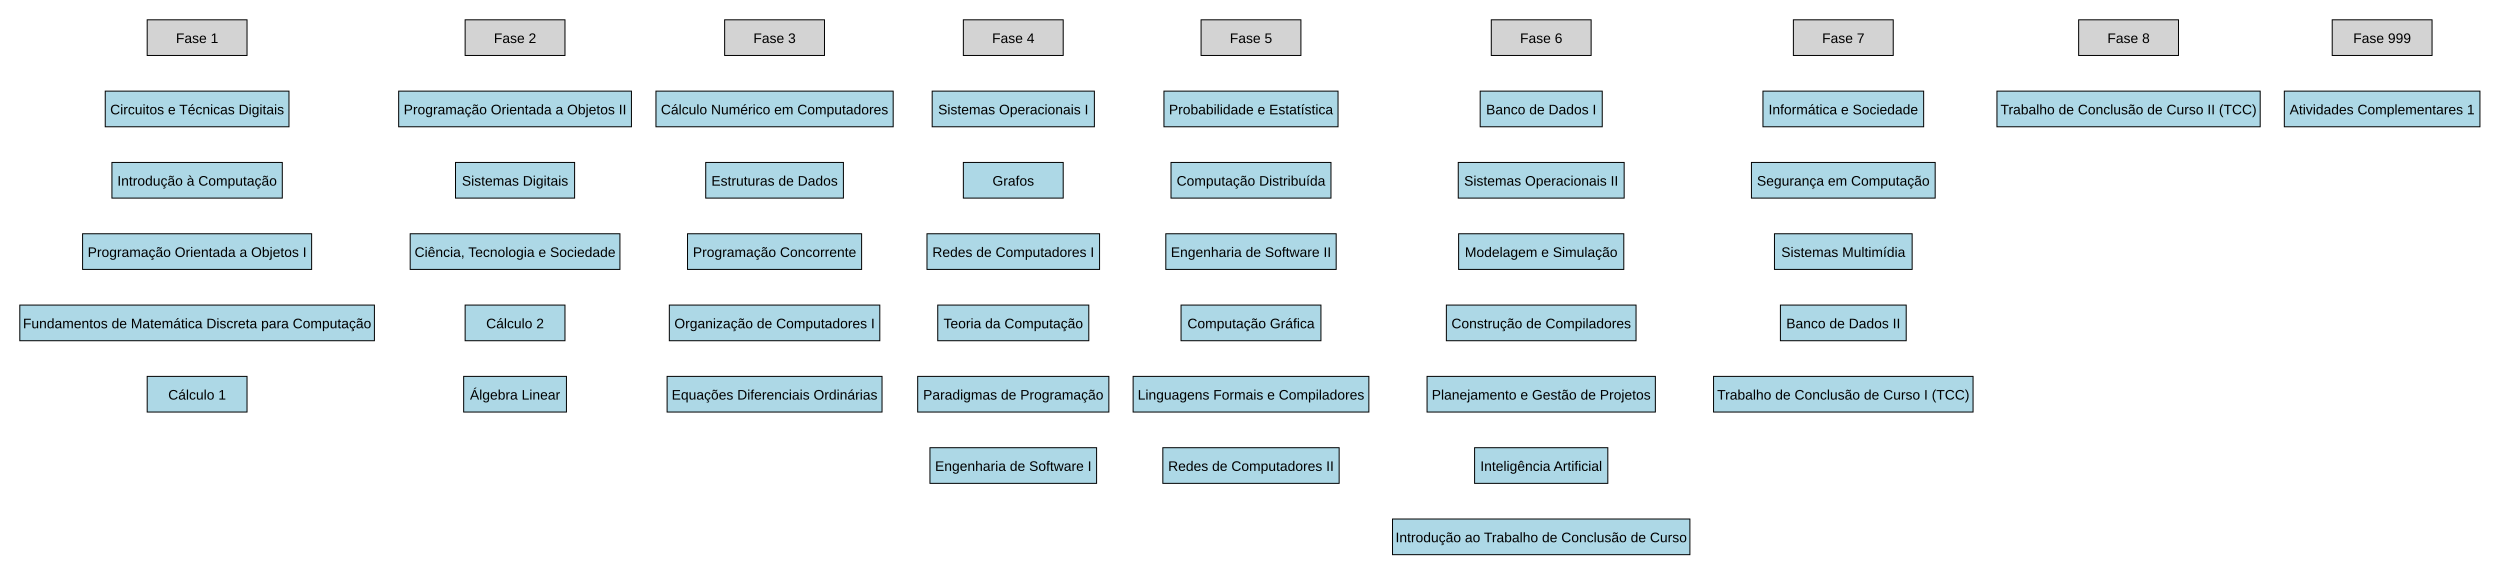
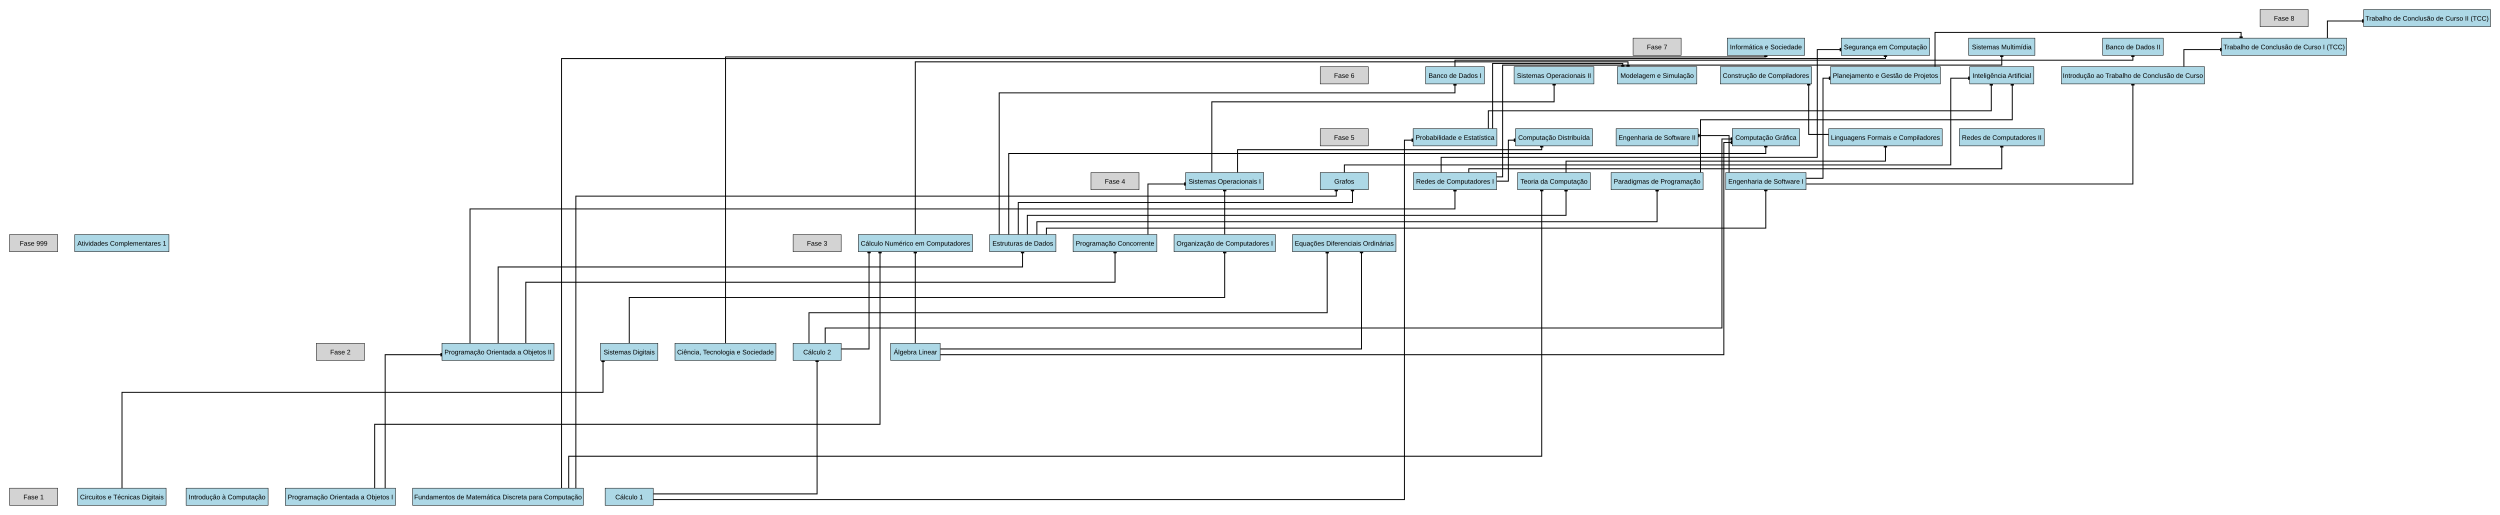
- <svg xmlns="http://www.w3.org/2000/svg" width="2524pt" height="580pt" viewBox="0.00 0.00 2524.00 580.00">
-   <g id="graph0" class="graph" transform="scale(1 1) rotate(0) translate(4 576)">
-     <polygon fill="none" stroke="none" points="-4,4 -4,-576 2520,-576 2520,4 -4,4" />
+ <svg xmlns="http://www.w3.org/2000/svg" width="5244pt" height="1080pt" viewBox="0.00 0.00 5243.85 1080.00">
+   <g id="graph0" class="graph" transform="scale(1 1) rotate(0) translate(4 1076)">
+     <polygon fill="none" stroke="none" points="-4,4 -4,-1076 5239.85,-1076 5239.85,4 -4,4" />
    <g id="clust1" class="cluster">
-       <polygon fill="none" stroke="none" points="8,-152 8,-564 382,-564 382,-152 8,-152" />
+       <polygon fill="none" stroke="none" points="8,-8 8,-60 1374.07,-60 1374.07,-8 8,-8" />
    </g>
    <g id="clust2" class="cluster">
-       <polygon fill="none" stroke="none" points="390,-152 390,-564 642,-564 642,-152 390,-152" />
+       <polygon fill="none" stroke="none" points="651.52,-312 651.52,-364 1975.97,-364 1975.97,-312 651.52,-312" />
    </g>
    <g id="clust3" class="cluster">
-       <polygon fill="none" stroke="none" points="650,-152 650,-564 906,-564 906,-152 650,-152" />
+       <polygon fill="none" stroke="none" points="1651.55,-540 1651.55,-592 2932.1,-592 2932.1,-540 1651.55,-540" />
    </g>
    <g id="clust4" class="cluster">
-       <polygon fill="none" stroke="none" points="914,-80 914,-564 1124,-564 1124,-80 914,-80" />
+       <polygon fill="none" stroke="none" points="2276.32,-670 2276.32,-722 3792.22,-722 3792.22,-670 2276.32,-670" />
    </g>
    <g id="clust5" class="cluster">
-       <polygon fill="none" stroke="none" points="1132,-80 1132,-564 1386,-564 1386,-80 1132,-80" />
+       <polygon fill="none" stroke="none" points="2757.2,-762 2757.2,-814 4291.85,-814 4291.85,-762 2757.2,-762" />
    </g>
    <g id="clust6" class="cluster">
-       <polygon fill="none" stroke="none" points="1394,-8 1394,-564 1710,-564 1710,-8 1394,-8" />
+       <polygon fill="none" stroke="none" points="2757.2,-892 2757.2,-944 4628.1,-944 4628.1,-892 2757.2,-892" />
    </g>
    <g id="clust7" class="cluster">
-       <polygon fill="none" stroke="none" points="1718,-152 1718,-564 1996,-564 1996,-152 1718,-152" />
+       <polygon fill="none" stroke="none" points="3413.45,-952 3413.45,-1004 4926.1,-1004 4926.1,-952 3413.45,-952" />
    </g>
    <g id="clust8" class="cluster">
-       <polygon fill="none" stroke="none" points="2004,-440 2004,-564 2286,-564 2286,-440 2004,-440" />
+       <polygon fill="none" stroke="none" points="4728.7,-1012 4728.7,-1064 5227.85,-1064 5227.85,-1012 4728.7,-1012" />
    </g>
    <g id="clust9" class="cluster">
-       <polygon fill="none" stroke="none" points="2294,-440 2294,-564 2508,-564 2508,-440 2294,-440" />
+       <polygon fill="none" stroke="none" points="8,-540 8,-592 358.3,-592 358.3,-540 8,-540" />
    </g>
    <g id="node1" class="node">
-       <polygon fill="lightblue" stroke="black" points="287.75,-484 102.25,-484 102.25,-448 287.75,-448 287.75,-484" />
-       <text text-anchor="middle" x="195" y="-460.57" font-family="Arial" font-size="14.00">Circuitos e Técnicas Digitais</text>
+       <polygon fill="lightblue" stroke="black" points="344.3,-52 158.8,-52 158.8,-16 344.3,-16 344.3,-52" />
+       <text text-anchor="middle" x="251.55" y="-28.57" font-family="Arial" font-size="14.00">Circuitos e Técnicas Digitais</text>
    </g>
    <g id="node3" class="node">
-       <polygon fill="lightblue" stroke="black" points="281,-412 109,-412 109,-376 281,-376 281,-412" />
-       <text text-anchor="middle" x="195" y="-388.57" font-family="Arial" font-size="14.00">Introdução à Computação</text>
+       <polygon fill="lightblue" stroke="black" points="558.3,-52 386.3,-52 386.3,-16 558.3,-16 558.3,-52" />
+       <text text-anchor="middle" x="472.3" y="-28.57" font-family="Arial" font-size="14.00">Introdução à Computação</text>
+     </g>
+     <g id="node9" class="node">
+       <polygon fill="lightblue" stroke="black" points="1375.8,-356 1255.55,-356 1255.55,-320 1375.8,-320 1375.8,-356" />
+       <text text-anchor="middle" x="1315.67" y="-332.57" font-family="Arial" font-size="14.00">Sistemas Digitais</text>
+     </g>
+     <g id="edge43" class="edge">
+       <path fill="none" stroke="black" stroke-width="2" d="M251.85,-52.3C251.85,-104.93 251.85,-253 251.85,-253 251.85,-253 1260.85,-253 1260.85,-253 1260.85,-253 1260.85,-317.06 1260.85,-317.06" />
+       <polygon fill="black" stroke="black" stroke-width="2" points="1263.35,-318.56 1258.35,-318.56 1258.35,-317.56 1263.35,-317.56 1263.35,-318.56" />
+       <polyline fill="none" stroke="black" stroke-width="2" points="1260.85,-319.06 1260.85,-316.56" />
    </g>
    <g id="node2" class="node">
-       <polygon fill="lightgrey" stroke="black" points="245.4,-556 144.6,-556 144.6,-520 245.4,-520 245.4,-556" />
-       <text text-anchor="middle" x="195" y="-532.58" font-family="Arial" font-size="14.00">Fase 1</text>
+       <polygon fill="lightgrey" stroke="black" points="116.8,-52 16,-52 16,-16 116.8,-16 116.8,-52" />
+       <text text-anchor="middle" x="66.4" y="-28.57" font-family="Arial" font-size="14.00">Fase 1</text>
    </g>
    <g id="node4" class="node">
-       <polygon fill="lightblue" stroke="black" points="310.62,-340 79.38,-340 79.38,-304 310.62,-304 310.62,-340" />
-       <text text-anchor="middle" x="195" y="-316.57" font-family="Arial" font-size="14.00">Programação Orientada a Objetos I</text>
+       <polygon fill="lightblue" stroke="black" points="825.55,-52 594.3,-52 594.3,-16 825.55,-16 825.55,-52" />
+       <text text-anchor="middle" x="709.92" y="-28.57" font-family="Arial" font-size="14.00">Programação Orientada a Objetos I</text>
    </g>
    <g id="node5" class="node">
-       <polygon fill="lightblue" stroke="black" points="374,-268 16,-268 16,-232 374,-232 374,-268" />
-       <text text-anchor="middle" x="195" y="-244.57" font-family="Arial" font-size="14.00">Fundamentos de Matemática Discreta para Computação</text>
+       <polygon fill="lightblue" stroke="black" points="1219.55,-52 861.55,-52 861.55,-16 1219.55,-16 1219.55,-52" />
+       <text text-anchor="middle" x="1040.55" y="-28.57" font-family="Arial" font-size="14.00">Fundamentos de Matemática Discreta para Computação</text>
+     </g>
+     <g id="node7" class="node">
+       <polygon fill="lightblue" stroke="black" points="1158.05,-356 923.05,-356 923.05,-320 1158.05,-320 1158.05,-356" />
+       <text text-anchor="middle" x="1040.55" y="-332.57" font-family="Arial" font-size="14.00">Programação Orientada a Objetos II</text>
+     </g>
+     <g id="edge42" class="edge">
+       <path fill="none" stroke="black" stroke-width="2" d="M803.85,-52.19C803.85,-116.89 803.85,-332 803.85,-332 803.85,-332 920.39,-332 920.39,-332" />
+       <polygon fill="black" stroke="black" stroke-width="2" points="921.89,-329.5 921.89,-334.5 920.89,-334.5 920.89,-329.5 921.89,-329.5" />
+       <polyline fill="none" stroke="black" stroke-width="2" points="922.39,-332 919.89,-332" />
+     </g>
+     <g id="node13" class="node">
+       <polygon fill="lightblue" stroke="black" points="2035.85,-584 1796.35,-584 1796.35,-548 2035.85,-548 2035.85,-584" />
+       <text text-anchor="middle" x="1916.1" y="-560.58" font-family="Arial" font-size="14.00">Cálculo Numérico em Computadores</text>
+     </g>
+     <g id="edge45" class="edge">
+       <path fill="none" stroke="black" stroke-width="2" d="M781.85,-52.33C781.85,-92.76 781.85,-186 781.85,-186 781.85,-186 1841.85,-186 1841.85,-186 1841.85,-186 1841.85,-545.17 1841.85,-545.17" />
+       <polygon fill="black" stroke="black" stroke-width="2" points="1844.35,-546.67 1839.35,-546.67 1839.35,-545.67 1844.35,-545.67 1844.35,-546.67" />
+       <polyline fill="none" stroke="black" stroke-width="2" points="1841.85,-547.17 1841.85,-544.67" />
    </g>
    <g id="node6" class="node">
-       <polygon fill="lightblue" stroke="black" points="245.4,-196 144.6,-196 144.6,-160 245.4,-160 245.4,-196" />
-       <text text-anchor="middle" x="195" y="-172.57" font-family="Arial" font-size="14.00">Cálculo 1</text>
-     </g>
-     <g id="node7" class="node">
-       <polygon fill="lightblue" stroke="black" points="633.5,-484 398.5,-484 398.5,-448 633.5,-448 633.5,-484" />
-       <text text-anchor="middle" x="516" y="-460.57" font-family="Arial" font-size="14.00">Programação Orientada a Objetos II</text>
-     </g>
-     <g id="node9" class="node">
-       <polygon fill="lightblue" stroke="black" points="576.12,-412 455.88,-412 455.88,-376 576.12,-376 576.12,-412" />
-       <text text-anchor="middle" x="516" y="-388.57" font-family="Arial" font-size="14.00">Sistemas Digitais</text>
+       <polygon fill="lightblue" stroke="black" points="1366.07,-52 1265.27,-52 1265.27,-16 1366.07,-16 1366.07,-52" />
+       <text text-anchor="middle" x="1315.67" y="-28.57" font-family="Arial" font-size="14.00">Cálculo 1</text>
+     </g>
+     <g id="node21" class="node">
+       <polygon fill="lightblue" stroke="black" points="2866,-714 2765.2,-714 2765.2,-678 2866,-678 2866,-714" />
+       <text text-anchor="middle" x="2815.6" y="-690.58" font-family="Arial" font-size="14.00">Grafos</text>
+     </g>
+     <g id="edge55" class="edge">
+       <path fill="none" stroke="black" stroke-width="2" d="M1203.85,-52.19C1203.85,-155.58 1203.85,-664.57 1203.85,-664.57 1203.85,-664.57 2798.85,-664.57 2798.85,-664.57 2798.85,-664.57 2798.85,-675.22 2798.85,-675.22" />
+       <polygon fill="black" stroke="black" stroke-width="2" points="2801.35,-676.72 2796.35,-676.72 2796.35,-675.72 2801.35,-675.72 2801.35,-676.72" />
+       <polyline fill="none" stroke="black" stroke-width="2" points="2798.85,-677.22 2798.85,-674.72" />
+     </g>
+     <g id="node23" class="node">
+       <polygon fill="lightblue" stroke="black" points="3331.85,-714 3179.35,-714 3179.35,-678 3331.85,-678 3331.85,-714" />
+       <text text-anchor="middle" x="3255.6" y="-690.58" font-family="Arial" font-size="14.00">Teoria da Computação</text>
+     </g>
+     <g id="edge58" class="edge">
+       <path fill="none" stroke="black" stroke-width="2" d="M1188.85,-52.44C1188.85,-77.44 1188.85,-119 1188.85,-119 1188.85,-119 3229.85,-119 3229.85,-119 3229.85,-119 3229.85,-675.28 3229.85,-675.28" />
+       <polygon fill="black" stroke="black" stroke-width="2" points="3232.35,-676.78 3227.35,-676.78 3227.35,-675.78 3232.35,-675.78 3232.35,-676.78" />
+       <polyline fill="none" stroke="black" stroke-width="2" points="3229.85,-677.28 3229.85,-674.78" />
+     </g>
+     <g id="node43" class="node">
+       <polygon fill="lightblue" stroke="black" points="4043.6,-996 3858.1,-996 3858.1,-960 4043.6,-960 4043.6,-996" />
+       <text text-anchor="middle" x="3950.85" y="-972.58" font-family="Arial" font-size="14.00">Segurança em Computação</text>
+     </g>
+     <g id="edge82" class="edge">
+       <path fill="none" stroke="black" stroke-width="2" d="M1173.85,-52.36C1173.85,-181.9 1173.85,-953.14 1173.85,-953.14 1173.85,-953.14 3950.85,-953.14 3950.85,-953.14 3950.85,-953.14 3950.85,-957.17 3950.85,-957.17" />
+       <polygon fill="black" stroke="black" stroke-width="2" points="3953.35,-958.67 3948.35,-958.67 3948.35,-957.67 3953.35,-957.67 3953.35,-958.67" />
+       <polyline fill="none" stroke="black" stroke-width="2" points="3950.85,-959.17 3950.85,-956.67" />
+     </g>
+     <g id="node11" class="node">
+       <polygon fill="lightblue" stroke="black" points="1760.35,-356 1659.55,-356 1659.55,-320 1760.35,-320 1760.35,-356" />
+       <text text-anchor="middle" x="1709.95" y="-332.57" font-family="Arial" font-size="14.00">Cálculo 2</text>
+     </g>
+     <g id="edge44" class="edge">
+       <path fill="none" stroke="black" stroke-width="2" d="M1366.4,-40C1472.86,-40 1709.85,-40 1709.85,-40 1709.85,-40 1709.85,-317.31 1709.85,-317.31" />
+       <polygon fill="black" stroke="black" stroke-width="2" points="1712.35,-318.81 1707.35,-318.81 1707.35,-317.81 1712.35,-317.81 1712.35,-318.81" />
+       <polyline fill="none" stroke="black" stroke-width="2" points="1709.85,-319.31 1709.85,-316.81" />
+     </g>
+     <g id="node26" class="node">
+       <polygon fill="lightblue" stroke="black" points="3135.85,-806 2960.1,-806 2960.1,-770 3135.85,-770 3135.85,-806" />
+       <text text-anchor="middle" x="3047.97" y="-782.58" font-family="Arial" font-size="14.00">Probabilidade e Estatística</text>
+     </g>
+     <g id="edge62" class="edge">
+       <path fill="none" stroke="black" stroke-width="2" d="M1366.13,-28C1640.61,-28 2941.85,-28 2941.85,-28 2941.85,-28 2941.85,-782 2941.85,-782 2941.85,-782 2957.35,-782 2957.35,-782" />
+       <polygon fill="black" stroke="black" stroke-width="2" points="2958.85,-779.5 2958.85,-784.5 2957.85,-784.5 2957.85,-779.5 2958.85,-779.5" />
+       <polyline fill="none" stroke="black" stroke-width="2" points="2959.35,-782 2956.85,-782" />
+     </g>
+     <g id="node15" class="node">
+       <polygon fill="lightblue" stroke="black" points="2210.85,-584 2071.85,-584 2071.85,-548 2210.85,-548 2210.85,-584" />
+       <text text-anchor="middle" x="2141.35" y="-560.58" font-family="Arial" font-size="14.00">Estruturas de Dados</text>
+     </g>
+     <g id="edge48" class="edge">
+       <path fill="none" stroke="black" stroke-width="2" d="M1040.85,-356.38C1040.85,-401.86 1040.85,-516 1040.85,-516 1040.85,-516 2140.85,-516 2140.85,-516 2140.85,-516 2140.85,-545.17 2140.85,-545.17" />
+       <polygon fill="black" stroke="black" stroke-width="2" points="2143.35,-546.67 2138.35,-546.67 2138.35,-545.67 2143.35,-545.67 2143.35,-546.67" />
+       <polyline fill="none" stroke="black" stroke-width="2" points="2140.85,-547.17 2140.85,-544.67" />
+     </g>
+     <g id="node16" class="node">
+       <polygon fill="lightblue" stroke="black" points="2422.6,-584 2246.85,-584 2246.85,-548 2422.6,-548 2422.6,-584" />
+       <text text-anchor="middle" x="2334.72" y="-560.58" font-family="Arial" font-size="14.00">Programação Concorrente</text>
+     </g>
+     <g id="edge49" class="edge">
+       <path fill="none" stroke="black" stroke-width="2" d="M1098.85,-356.49C1098.85,-395.78 1098.85,-484 1098.85,-484 1098.85,-484 2334.85,-484 2334.85,-484 2334.85,-484 2334.85,-545.3 2334.85,-545.3" />
+       <polygon fill="black" stroke="black" stroke-width="2" points="2337.35,-546.8 2332.35,-546.8 2332.35,-545.8 2337.35,-545.8 2337.35,-546.8" />
+       <polyline fill="none" stroke="black" stroke-width="2" points="2334.85,-547.3 2334.85,-544.8" />
+     </g>
+     <g id="node22" class="node">
+       <polygon fill="lightblue" stroke="black" points="3135.1,-714 2960.85,-714 2960.85,-678 3135.1,-678 3135.1,-714" />
+       <text text-anchor="middle" x="3047.97" y="-690.58" font-family="Arial" font-size="14.00">Redes de Computadores I</text>
+     </g>
+     <g id="edge57" class="edge">
+       <path fill="none" stroke="black" stroke-width="2" d="M981.85,-356.3C981.85,-421.37 981.85,-637.71 981.85,-637.71 981.85,-637.71 3047.85,-637.71 3047.85,-637.71 3047.85,-637.71 3047.85,-675.06 3047.85,-675.06" />
+       <polygon fill="black" stroke="black" stroke-width="2" points="3050.35,-676.56 3045.35,-676.56 3045.35,-675.56 3050.35,-675.56 3050.35,-676.56" />
+       <polyline fill="none" stroke="black" stroke-width="2" points="3047.85,-677.06 3047.85,-674.56" />
    </g>
    <g id="node8" class="node">
-       <polygon fill="lightgrey" stroke="black" points="566.4,-556 465.6,-556 465.6,-520 566.4,-520 566.4,-556" />
-       <text text-anchor="middle" x="516" y="-532.58" font-family="Arial" font-size="14.00">Fase 2</text>
+       <polygon fill="lightgrey" stroke="black" points="760.32,-356 659.52,-356 659.52,-320 760.32,-320 760.32,-356" />
+       <text text-anchor="middle" x="709.92" y="-332.57" font-family="Arial" font-size="14.00">Fase 2</text>
    </g>
    <g id="node10" class="node">
-       <polygon fill="lightblue" stroke="black" points="621.88,-340 410.12,-340 410.12,-304 621.88,-304 621.88,-340" />
-       <text text-anchor="middle" x="516" y="-316.57" font-family="Arial" font-size="14.00">Ciência, Tecnologia e Sociedade</text>
-     </g>
-     <g id="node11" class="node">
-       <polygon fill="lightblue" stroke="black" points="566.4,-268 465.6,-268 465.6,-232 566.4,-232 566.4,-268" />
-       <text text-anchor="middle" x="516" y="-244.57" font-family="Arial" font-size="14.00">Cálculo 2</text>
+       <polygon fill="lightblue" stroke="black" points="1623.55,-356 1411.8,-356 1411.8,-320 1623.55,-320 1623.55,-356" />
+       <text text-anchor="middle" x="1517.67" y="-332.57" font-family="Arial" font-size="14.00">Ciência, Tecnologia e Sociedade</text>
+     </g>
+     <g id="node17" class="node">
+       <polygon fill="lightblue" stroke="black" points="2671.1,-584 2458.6,-584 2458.6,-548 2671.1,-548 2671.1,-584" />
+       <text text-anchor="middle" x="2564.85" y="-560.58" font-family="Arial" font-size="14.00">Organização de Computadores I</text>
+     </g>
+     <g id="edge50" class="edge">
+       <path fill="none" stroke="black" stroke-width="2" d="M1315.85,-356.32C1315.85,-388.54 1315.85,-452 1315.85,-452 1315.85,-452 2564.85,-452 2564.85,-452 2564.85,-452 2564.85,-545.18 2564.85,-545.18" />
+       <polygon fill="black" stroke="black" stroke-width="2" points="2567.35,-546.68 2562.35,-546.68 2562.35,-545.68 2567.35,-545.68 2567.35,-546.68" />
+       <polyline fill="none" stroke="black" stroke-width="2" points="2564.85,-547.18 2564.85,-544.68" />
+     </g>
+     <g id="node41" class="node">
+       <polygon fill="lightblue" stroke="black" points="3781.22,-996 3618.97,-996 3618.97,-960 3781.22,-960 3781.22,-996" />
+       <text text-anchor="middle" x="3700.1" y="-972.58" font-family="Arial" font-size="14.00">Informática e Sociedade</text>
+     </g>
+     <g id="edge81" class="edge">
+       <path fill="none" stroke="black" stroke-width="2" d="M1517.85,-356.18C1517.85,-458.35 1517.85,-956.57 1517.85,-956.57 1517.85,-956.57 3699.85,-956.57 3699.85,-956.57 3699.85,-956.57 3699.85,-957.05 3699.85,-957.05" />
+       <polygon fill="black" stroke="black" stroke-width="2" points="3702.35,-958.55 3697.35,-958.55 3697.35,-957.55 3702.35,-957.55 3702.35,-958.55" />
+       <polyline fill="none" stroke="black" stroke-width="2" points="3699.85,-959.05 3699.85,-956.55" />
    </g>
    <g id="node12" class="node">
-       <polygon fill="lightblue" stroke="black" points="567.88,-196 464.12,-196 464.12,-160 567.88,-160 567.88,-196" />
-       <text text-anchor="middle" x="516" y="-172.57" font-family="Arial" font-size="14.00">Álgebra Linear</text>
-     </g>
-     <g id="node13" class="node">
-       <polygon fill="lightblue" stroke="black" points="897.75,-484 658.25,-484 658.25,-448 897.75,-448 897.75,-484" />
-       <text text-anchor="middle" x="778" y="-460.57" font-family="Arial" font-size="14.00">Cálculo Numérico em Computadores</text>
-     </g>
-     <g id="node15" class="node">
-       <polygon fill="lightblue" stroke="black" points="847.5,-412 708.5,-412 708.5,-376 847.5,-376 847.5,-412" />
-       <text text-anchor="middle" x="778" y="-388.57" font-family="Arial" font-size="14.00">Estruturas de Dados</text>
+       <polygon fill="lightblue" stroke="black" points="1967.97,-356 1864.22,-356 1864.22,-320 1967.97,-320 1967.97,-356" />
+       <text text-anchor="middle" x="1916.1" y="-332.57" font-family="Arial" font-size="14.00">Álgebra Linear</text>
+     </g>
+     <g id="edge46" class="edge">
+       <path fill="none" stroke="black" stroke-width="2" d="M1760.57,-344C1789.01,-344 1818.85,-344 1818.85,-344 1818.85,-344 1818.85,-545.33 1818.85,-545.33" />
+       <polygon fill="black" stroke="black" stroke-width="2" points="1821.35,-546.83 1816.35,-546.83 1816.35,-545.83 1821.35,-545.83 1821.35,-546.83" />
+       <polyline fill="none" stroke="black" stroke-width="2" points="1818.85,-547.33 1818.85,-544.83" />
+     </g>
+     <g id="node18" class="node">
+       <polygon fill="lightblue" stroke="black" points="2924.1,-584 2707.1,-584 2707.1,-548 2924.1,-548 2924.1,-584" />
+       <text text-anchor="middle" x="2815.6" y="-560.58" font-family="Arial" font-size="14.00">Equações Diferenciais Ordinárias</text>
+     </g>
+     <g id="edge51" class="edge">
+       <path fill="none" stroke="black" stroke-width="2" d="M1692.85,-356.2C1692.85,-380.36 1692.85,-420 1692.85,-420 1692.85,-420 2779.85,-420 2779.85,-420 2779.85,-420 2779.85,-545.01 2779.85,-545.01" />
+       <polygon fill="black" stroke="black" stroke-width="2" points="2782.35,-546.51 2777.35,-546.51 2777.35,-545.51 2782.35,-545.51 2782.35,-546.51" />
+       <polyline fill="none" stroke="black" stroke-width="2" points="2779.85,-547.01 2779.85,-544.51" />
+     </g>
+     <g id="node30" class="node">
+       <polygon fill="lightblue" stroke="black" points="3770.72,-806 3629.47,-806 3629.47,-770 3770.72,-770 3770.72,-806" />
+       <text text-anchor="middle" x="3700.1" y="-782.58" font-family="Arial" font-size="14.00">Computação Gráfica</text>
+     </g>
+     <g id="edge67" class="edge">
+       <path fill="none" stroke="black" stroke-width="2" d="M1726.85,-356.33C1726.85,-370.6 1726.85,-388 1726.85,-388 1726.85,-388 3607.85,-388 3607.85,-388 3607.85,-388 3607.85,-784.4 3607.85,-784.4 3607.85,-784.4 3626.75,-784.4 3626.75,-784.4" />
+       <polygon fill="black" stroke="black" stroke-width="2" points="3628.25,-781.9 3628.25,-786.9 3627.25,-786.9 3627.25,-781.9 3628.25,-781.9" />
+       <polyline fill="none" stroke="black" stroke-width="2" points="3628.75,-784.4 3626.25,-784.4" />
+     </g>
+     <g id="edge47" class="edge">
+       <path fill="none" stroke="black" stroke-width="2" d="M1915.85,-356.27C1915.85,-356.27 1915.85,-545.14 1915.85,-545.14" />
+       <polygon fill="black" stroke="black" stroke-width="2" points="1918.35,-546.64 1913.35,-546.64 1913.35,-545.64 1918.35,-545.64 1918.35,-546.64" />
+       <polyline fill="none" stroke="black" stroke-width="2" points="1915.85,-547.14 1915.85,-544.64" />
+     </g>
+     <g id="edge52" class="edge">
+       <path fill="none" stroke="black" stroke-width="2" d="M1968.42,-344C2165.48,-344 2851.85,-344 2851.85,-344 2851.85,-344 2851.85,-545.33 2851.85,-545.33" />
+       <polygon fill="black" stroke="black" stroke-width="2" points="2854.35,-546.83 2849.35,-546.83 2849.35,-545.83 2854.35,-545.83 2854.35,-546.83" />
+       <polyline fill="none" stroke="black" stroke-width="2" points="2851.85,-547.33 2851.85,-544.83" />
+     </g>
+     <g id="edge68" class="edge">
+       <path fill="none" stroke="black" stroke-width="2" d="M1968.24,-332C2253.45,-332 3611.85,-332 3611.85,-332 3611.85,-332 3611.85,-777.2 3611.85,-777.2 3611.85,-777.2 3626.79,-777.2 3626.79,-777.2" />
+       <polygon fill="black" stroke="black" stroke-width="2" points="3628.29,-774.7 3628.29,-779.7 3627.29,-779.7 3627.29,-774.7 3628.29,-774.7" />
+       <polyline fill="none" stroke="black" stroke-width="2" points="3628.79,-777.2 3626.29,-777.2" />
+     </g>
+     <g id="node36" class="node">
+       <polygon fill="lightblue" stroke="black" points="3555.22,-936 3388.47,-936 3388.47,-900 3555.22,-900 3555.22,-936" />
+       <text text-anchor="middle" x="3471.85" y="-912.58" font-family="Arial" font-size="14.00">Modelagem e Simulação</text>
+     </g>
+     <g id="edge73" class="edge">
+       <path fill="none" stroke="black" stroke-width="2" d="M1915.85,-584.34C1915.85,-660.31 1915.85,-946.29 1915.85,-946.29 1915.85,-946.29 3410.85,-946.29 3410.85,-946.29 3410.85,-946.29 3410.85,-938.89 3410.85,-938.89" />
+       <polygon fill="black" stroke="black" stroke-width="2" points="3408.35,-937.39 3413.35,-937.39 3413.35,-938.39 3408.35,-938.39 3408.35,-937.39" />
+       <polyline fill="none" stroke="black" stroke-width="2" points="3410.85,-936.89 3410.85,-939.39" />
    </g>
    <g id="node14" class="node">
-       <polygon fill="lightgrey" stroke="black" points="828.4,-556 727.6,-556 727.6,-520 828.4,-520 828.4,-556" />
-       <text text-anchor="middle" x="778" y="-532.58" font-family="Arial" font-size="14.00">Fase 3</text>
-     </g>
-     <g id="node16" class="node">
-       <polygon fill="lightblue" stroke="black" points="865.88,-340 690.12,-340 690.12,-304 865.88,-304 865.88,-340" />
-       <text text-anchor="middle" x="778" y="-316.57" font-family="Arial" font-size="14.00">Programação Concorrente</text>
-     </g>
-     <g id="node17" class="node">
-       <polygon fill="lightblue" stroke="black" points="884.25,-268 671.75,-268 671.75,-232 884.25,-232 884.25,-268" />
-       <text text-anchor="middle" x="778" y="-244.57" font-family="Arial" font-size="14.00">Organização de Computadores I</text>
-     </g>
-     <g id="node18" class="node">
-       <polygon fill="lightblue" stroke="black" points="886.5,-196 669.5,-196 669.5,-160 886.5,-160 886.5,-196" />
-       <text text-anchor="middle" x="778" y="-172.57" font-family="Arial" font-size="14.00">Equações Diferenciais Ordinárias</text>
+       <polygon fill="lightgrey" stroke="black" points="1760.35,-584 1659.55,-584 1659.55,-548 1760.35,-548 1760.35,-584" />
+       <text text-anchor="middle" x="1709.95" y="-560.58" font-family="Arial" font-size="14.00">Fase 3</text>
+     </g>
+     <g id="edge56" class="edge">
+       <path fill="none" stroke="black" stroke-width="2" d="M2131.85,-584.47C2131.85,-609.52 2131.85,-651.14 2131.85,-651.14 2131.85,-651.14 2832.85,-651.14 2832.85,-651.14 2832.85,-651.14 2832.85,-675.25 2832.85,-675.25" />
+       <polygon fill="black" stroke="black" stroke-width="2" points="2835.35,-676.75 2830.35,-676.75 2830.35,-675.75 2835.35,-675.75 2835.35,-676.75" />
+       <polyline fill="none" stroke="black" stroke-width="2" points="2832.85,-677.25 2832.85,-674.75" />
+     </g>
+     <g id="edge59" class="edge">
+       <path fill="none" stroke="black" stroke-width="2" d="M2150.85,-584.44C2150.85,-601.52 2150.85,-624.29 2150.85,-624.29 2150.85,-624.29 3280.85,-624.29 3280.85,-624.29 3280.85,-624.29 3280.85,-675.03 3280.85,-675.03" />
+       <polygon fill="black" stroke="black" stroke-width="2" points="3283.35,-676.53 3278.35,-676.53 3278.35,-675.53 3283.35,-675.53 3283.35,-676.53" />
+       <polyline fill="none" stroke="black" stroke-width="2" points="3280.85,-677.03 3280.85,-674.53" />
+     </g>
+     <g id="node24" class="node">
+       <polygon fill="lightblue" stroke="black" points="3568.35,-714 3375.35,-714 3375.35,-678 3568.35,-678 3568.35,-714" />
+       <text text-anchor="middle" x="3471.85" y="-690.58" font-family="Arial" font-size="14.00">Paradigmas de Programação</text>
+     </g>
+     <g id="edge60" class="edge">
+       <path fill="none" stroke="black" stroke-width="2" d="M2170.85,-584.25C2170.85,-596.66 2170.85,-610.86 2170.85,-610.86 2170.85,-610.86 3471.85,-610.86 3471.85,-610.86 3471.85,-610.86 3471.85,-675.03 3471.85,-675.03" />
+       <polygon fill="black" stroke="black" stroke-width="2" points="3474.35,-676.53 3469.35,-676.53 3469.35,-675.53 3474.35,-675.53 3474.35,-676.53" />
+       <polyline fill="none" stroke="black" stroke-width="2" points="3471.85,-677.03 3471.85,-674.53" />
+     </g>
+     <g id="node25" class="node">
+       <polygon fill="lightblue" stroke="black" points="3784.22,-714 3615.97,-714 3615.97,-678 3784.22,-678 3784.22,-714" />
+       <text text-anchor="middle" x="3700.1" y="-690.58" font-family="Arial" font-size="14.00">Engenharia de Software I</text>
+     </g>
+     <g id="edge61" class="edge">
+       <path fill="none" stroke="black" stroke-width="2" d="M2190.85,-584.28C2190.85,-591.2 2190.85,-597.43 2190.85,-597.43 2190.85,-597.43 3699.85,-597.43 3699.85,-597.43 3699.85,-597.43 3699.85,-675.42 3699.85,-675.42" />
+       <polygon fill="black" stroke="black" stroke-width="2" points="3702.35,-676.92 3697.35,-676.92 3697.35,-675.92 3702.35,-675.92 3702.35,-676.92" />
+       <polyline fill="none" stroke="black" stroke-width="2" points="3699.85,-677.42 3699.85,-674.92" />
+     </g>
+     <g id="edge66" class="edge">
+       <path fill="none" stroke="black" stroke-width="2" d="M2111.85,-584.37C2111.85,-631.67 2111.85,-754 2111.85,-754 2111.85,-754 3699.85,-754 3699.85,-754 3699.85,-754 3699.85,-767.31 3699.85,-767.31" />
+       <polygon fill="black" stroke="black" stroke-width="2" points="3702.35,-768.81 3697.35,-768.81 3697.35,-767.81 3702.35,-767.81 3702.35,-768.81" />
+       <polyline fill="none" stroke="black" stroke-width="2" points="3699.85,-769.31 3699.85,-766.81" />
+     </g>
+     <g id="node33" class="node">
+       <polygon fill="lightblue" stroke="black" points="3109.6,-936 2986.35,-936 2986.35,-900 3109.6,-900 3109.6,-936" />
+       <text text-anchor="middle" x="3047.97" y="-912.58" font-family="Arial" font-size="14.00">Banco de Dados I</text>
+     </g>
+     <g id="edge71" class="edge">
+       <path fill="none" stroke="black" stroke-width="2" d="M2091.85,-584.31C2091.85,-651.58 2091.85,-881.2 2091.85,-881.2 2091.85,-881.2 3047.85,-881.2 3047.85,-881.2 3047.85,-881.2 3047.85,-897.1 3047.85,-897.1" />
+       <polygon fill="black" stroke="black" stroke-width="2" points="3050.35,-898.6 3045.35,-898.6 3045.35,-897.6 3050.35,-897.6 3050.35,-898.6" />
+       <polyline fill="none" stroke="black" stroke-width="2" points="3047.85,-899.1 3047.85,-896.6" />
    </g>
    <g id="node19" class="node">
-       <polygon fill="lightblue" stroke="black" points="1100.88,-484 937.12,-484 937.12,-448 1100.88,-448 1100.88,-484" />
-       <text text-anchor="middle" x="1019" y="-460.57" font-family="Arial" font-size="14.00">Sistemas Operacionais I</text>
-     </g>
-     <g id="node21" class="node">
-       <polygon fill="lightblue" stroke="black" points="1069.4,-412 968.6,-412 968.6,-376 1069.4,-376 1069.4,-412" />
-       <text text-anchor="middle" x="1019" y="-388.57" font-family="Arial" font-size="14.00">Grafos</text>
+       <polygon fill="lightblue" stroke="black" points="2646.72,-714 2482.97,-714 2482.97,-678 2646.72,-678 2646.72,-714" />
+       <text text-anchor="middle" x="2564.85" y="-690.58" font-family="Arial" font-size="14.00">Sistemas Operacionais I</text>
+     </g>
+     <g id="edge53" class="edge">
+       <path fill="none" stroke="black" stroke-width="2" d="M2403.85,-584.3C2403.85,-618.79 2403.85,-690 2403.85,-690 2403.85,-690 2480.44,-690 2480.44,-690" />
+       <polygon fill="black" stroke="black" stroke-width="2" points="2481.93,-687.5 2481.94,-692.5 2480.94,-692.5 2480.93,-687.5 2481.93,-687.5" />
+       <polyline fill="none" stroke="black" stroke-width="2" points="2482.44,-690 2479.94,-690" />
+     </g>
+     <g id="edge54" class="edge">
+       <path fill="none" stroke="black" stroke-width="2" d="M2564.85,-584.35C2564.85,-584.35 2564.85,-675.24 2564.85,-675.24" />
+       <polygon fill="black" stroke="black" stroke-width="2" points="2567.35,-676.74 2562.35,-676.74 2562.35,-675.74 2567.35,-675.74 2567.35,-676.74" />
+       <polyline fill="none" stroke="black" stroke-width="2" points="2564.85,-677.24 2564.85,-674.74" />
+     </g>
+     <g id="node28" class="node">
+       <polygon fill="lightblue" stroke="black" points="3336.35,-806 3174.85,-806 3174.85,-770 3336.35,-770 3336.35,-806" />
+       <text text-anchor="middle" x="3255.6" y="-782.58" font-family="Arial" font-size="14.00">Computação Distribuída</text>
+     </g>
+     <g id="edge63" class="edge">
+       <path fill="none" stroke="black" stroke-width="2" d="M2591.85,-714.38C2591.85,-733.91 2591.85,-762 2591.85,-762 2591.85,-762 3229.85,-762 3229.85,-762 3229.85,-762 3229.85,-767.16 3229.85,-767.16" />
+       <polygon fill="black" stroke="black" stroke-width="2" points="3232.35,-768.66 3227.35,-768.66 3227.35,-767.66 3232.35,-767.66 3232.35,-768.66" />
+       <polyline fill="none" stroke="black" stroke-width="2" points="3229.85,-769.16 3229.85,-766.66" />
+     </g>
+     <g id="node35" class="node">
+       <polygon fill="lightblue" stroke="black" points="3339.35,-936 3171.85,-936 3171.85,-900 3339.35,-900 3339.35,-936" />
+       <text text-anchor="middle" x="3255.6" y="-912.58" font-family="Arial" font-size="14.00">Sistemas Operacionais II</text>
+     </g>
+     <g id="edge72" class="edge">
+       <path fill="none" stroke="black" stroke-width="2" d="M2537.85,-714.44C2537.85,-757.77 2537.85,-862.4 2537.85,-862.4 2537.85,-862.4 3255.85,-862.4 3255.85,-862.4 3255.85,-862.4 3255.85,-897.29 3255.85,-897.29" />
+       <polygon fill="black" stroke="black" stroke-width="2" points="3258.35,-898.79 3253.35,-898.79 3253.35,-897.79 3258.35,-897.79 3258.35,-898.79" />
+       <polyline fill="none" stroke="black" stroke-width="2" points="3255.85,-899.29 3255.85,-896.79" />
    </g>
    <g id="node20" class="node">
-       <polygon fill="lightgrey" stroke="black" points="1069.4,-556 968.6,-556 968.6,-520 1069.4,-520 1069.4,-556" />
-       <text text-anchor="middle" x="1019" y="-532.58" font-family="Arial" font-size="14.00">Fase 4</text>
-     </g>
-     <g id="node22" class="node">
-       <polygon fill="lightblue" stroke="black" points="1106.12,-340 931.88,-340 931.88,-304 1106.12,-304 1106.12,-340" />
-       <text text-anchor="middle" x="1019" y="-316.57" font-family="Arial" font-size="14.00">Redes de Computadores I</text>
-     </g>
-     <g id="node23" class="node">
-       <polygon fill="lightblue" stroke="black" points="1095.25,-268 942.75,-268 942.75,-232 1095.25,-232 1095.25,-268" />
-       <text text-anchor="middle" x="1019" y="-244.57" font-family="Arial" font-size="14.00">Teoria da Computação</text>
-     </g>
-     <g id="node24" class="node">
-       <polygon fill="lightblue" stroke="black" points="1115.5,-196 922.5,-196 922.5,-160 1115.5,-160 1115.5,-196" />
-       <text text-anchor="middle" x="1019" y="-172.57" font-family="Arial" font-size="14.00">Paradigmas de Programação</text>
-     </g>
-     <g id="node25" class="node">
-       <polygon fill="lightblue" stroke="black" points="1103.12,-124 934.88,-124 934.88,-88 1103.12,-88 1103.12,-124" />
-       <text text-anchor="middle" x="1019" y="-100.58" font-family="Arial" font-size="14.00">Engenharia de Software I</text>
-     </g>
-     <g id="node26" class="node">
-       <polygon fill="lightblue" stroke="black" points="1346.88,-484 1171.12,-484 1171.12,-448 1346.88,-448 1346.88,-484" />
-       <text text-anchor="middle" x="1259" y="-460.57" font-family="Arial" font-size="14.00">Probabilidade e Estatística</text>
-     </g>
-     <g id="node28" class="node">
-       <polygon fill="lightblue" stroke="black" points="1339.75,-412 1178.25,-412 1178.25,-376 1339.75,-376 1339.75,-412" />
-       <text text-anchor="middle" x="1259" y="-388.57" font-family="Arial" font-size="14.00">Computação Distribuída</text>
+       <polygon fill="lightgrey" stroke="black" points="2385.12,-714 2284.32,-714 2284.32,-678 2385.12,-678 2385.12,-714" />
+       <text text-anchor="middle" x="2334.72" y="-690.58" font-family="Arial" font-size="14.00">Fase 4</text>
+     </g>
+     <g id="node39" class="node">
+       <polygon fill="lightblue" stroke="black" points="4262.1,-936 4127.6,-936 4127.6,-900 4262.1,-900 4262.1,-936" />
+       <text text-anchor="middle" x="4194.85" y="-912.58" font-family="Arial" font-size="14.00">Inteligência Artificial</text>
+     </g>
+     <g id="edge78" class="edge">
+       <path fill="none" stroke="black" stroke-width="2" d="M2815.85,-714.19C2815.85,-722.28 2815.85,-730 2815.85,-730 2815.85,-730 4087.85,-730 4087.85,-730 4087.85,-730 4087.85,-912 4087.85,-912 4087.85,-912 4124.89,-912 4124.89,-912" />
+       <polygon fill="black" stroke="black" stroke-width="2" points="4126.39,-909.5 4126.39,-914.5 4125.39,-914.5 4125.39,-909.5 4126.39,-909.5" />
+       <polyline fill="none" stroke="black" stroke-width="2" points="4126.89,-912 4124.39,-912" />
+     </g>
+     <g id="edge64" class="edge">
+       <path fill="none" stroke="black" stroke-width="2" d="M3135.57,-696C3149.73,-696 3159.85,-696 3159.85,-696 3159.85,-696 3159.85,-782 3159.85,-782 3159.85,-782 3171.89,-782 3171.89,-782" />
+       <polygon fill="black" stroke="black" stroke-width="2" points="3173.39,-779.5 3173.39,-784.5 3172.39,-784.5 3172.39,-779.5 3173.39,-779.5" />
+       <polyline fill="none" stroke="black" stroke-width="2" points="3173.89,-782 3171.39,-782" />
+     </g>
+     <g id="node32" class="node">
+       <polygon fill="lightblue" stroke="black" points="4283.85,-806 4105.85,-806 4105.85,-770 4283.85,-770 4283.85,-806" />
+       <text text-anchor="middle" x="4194.85" y="-782.58" font-family="Arial" font-size="14.00">Redes de Computadores II</text>
+     </g>
+     <g id="edge70" class="edge">
+       <path fill="none" stroke="black" stroke-width="2" d="M3076.85,-714.34C3076.85,-718.64 3076.85,-722 3076.85,-722 3076.85,-722 4194.85,-722 4194.85,-722 4194.85,-722 4194.85,-767.12 4194.85,-767.12" />
+       <polygon fill="black" stroke="black" stroke-width="2" points="4197.35,-768.62 4192.35,-768.62 4192.35,-767.62 4197.35,-767.62 4197.35,-768.62" />
+       <polyline fill="none" stroke="black" stroke-width="2" points="4194.85,-769.12 4194.85,-766.62" />
+     </g>
+     <g id="edge83" class="edge">
+       <path fill="none" stroke="black" stroke-width="2" d="M3018.85,-714.33C3018.85,-728.6 3018.85,-746 3018.85,-746 3018.85,-746 3807.85,-746 3807.85,-746 3807.85,-746 3807.85,-972 3807.85,-972 3807.85,-972 3855.36,-972 3855.36,-972" />
+       <polygon fill="black" stroke="black" stroke-width="2" points="3856.86,-969.5 3856.86,-974.5 3855.86,-974.5 3855.86,-969.5 3856.86,-969.5" />
+       <polyline fill="none" stroke="black" stroke-width="2" points="3857.36,-972 3854.86,-972" />
+     </g>
+     <g id="node44" class="node">
+       <polygon fill="lightblue" stroke="black" points="4264.35,-996 4125.35,-996 4125.35,-960 4264.35,-960 4264.35,-996" />
+       <text text-anchor="middle" x="4194.85" y="-972.58" font-family="Arial" font-size="14.00">Sistemas Multimídia</text>
+     </g>
+     <g id="edge84" class="edge">
+       <path fill="none" stroke="black" stroke-width="2" d="M3135.2,-705C3142.9,-705 3147.85,-705 3147.85,-705 3147.85,-705 3147.85,-939.43 3147.85,-939.43 3147.85,-939.43 4194.85,-939.43 4194.85,-939.43 4194.85,-939.43 4194.85,-957.12 4194.85,-957.12" />
+       <polygon fill="black" stroke="black" stroke-width="2" points="4197.35,-958.62 4192.35,-958.62 4192.35,-957.62 4197.35,-957.62 4197.35,-958.62" />
+       <polyline fill="none" stroke="black" stroke-width="2" points="4194.85,-959.12 4194.85,-956.62" />
+     </g>
+     <g id="node31" class="node">
+       <polygon fill="lightblue" stroke="black" points="4069.85,-806 3831.85,-806 3831.85,-770 4069.85,-770 4069.85,-806" />
+       <text text-anchor="middle" x="3950.85" y="-782.58" font-family="Arial" font-size="14.00">Linguagens Formais e Compiladores</text>
+     </g>
+     <g id="edge69" class="edge">
+       <path fill="none" stroke="black" stroke-width="2" d="M3280.85,-714.06C3280.85,-725.44 3280.85,-738 3280.85,-738 3280.85,-738 3950.85,-738 3950.85,-738 3950.85,-738 3950.85,-767.17 3950.85,-767.17" />
+       <polygon fill="black" stroke="black" stroke-width="2" points="3953.35,-768.67 3948.35,-768.67 3948.35,-767.67 3953.35,-767.67 3953.35,-768.67" />
+       <polyline fill="none" stroke="black" stroke-width="2" points="3950.85,-769.17 3950.85,-766.67" />
+     </g>
+     <g id="edge79" class="edge">
+       <path fill="none" stroke="black" stroke-width="2" d="M3562.85,-714.45C3562.85,-750.07 3562.85,-824.8 3562.85,-824.8 3562.85,-824.8 4216.85,-824.8 4216.85,-824.8 4216.85,-824.8 4216.85,-897.09 4216.85,-897.09" />
+       <polygon fill="black" stroke="black" stroke-width="2" points="4219.35,-898.59 4214.35,-898.59 4214.35,-897.59 4219.35,-897.59 4219.35,-898.59" />
+       <polyline fill="none" stroke="black" stroke-width="2" points="4216.85,-899.09 4216.85,-896.59" />
+     </g>
+     <g id="node29" class="node">
+       <polygon fill="lightblue" stroke="black" points="3557.85,-806 3385.85,-806 3385.85,-770 3557.85,-770 3557.85,-806" />
+       <text text-anchor="middle" x="3471.85" y="-782.58" font-family="Arial" font-size="14.00">Engenharia de Software II</text>
+     </g>
+     <g id="edge65" class="edge">
+       <path fill="none" stroke="black" stroke-width="2" d="M3622.85,-714.43C3622.85,-742.21 3622.85,-791.6 3622.85,-791.6 3622.85,-791.6 3560.44,-791.6 3560.44,-791.6" />
+       <polygon fill="black" stroke="black" stroke-width="2" points="3558.94,-794.1 3558.94,-789.1 3559.94,-789.1 3559.94,-794.1 3558.94,-794.1" />
+       <polyline fill="none" stroke="black" stroke-width="2" points="3558.44,-791.6 3560.94,-791.6" />
+     </g>
+     <g id="node38" class="node">
+       <polygon fill="lightblue" stroke="black" points="4066.1,-936 3835.6,-936 3835.6,-900 4066.1,-900 4066.1,-936" />
+       <text text-anchor="middle" x="3950.85" y="-912.58" font-family="Arial" font-size="14.00">Planejamento e Gestão de Projetos</text>
+     </g>
+     <g id="edge76" class="edge">
+       <path fill="none" stroke="black" stroke-width="2" d="M3784.57,-702C3804.38,-702 3819.85,-702 3819.85,-702 3819.85,-702 3819.85,-912 3819.85,-912 3819.85,-912 3832.63,-912 3832.63,-912" />
+       <polygon fill="black" stroke="black" stroke-width="2" points="3834.13,-909.5 3834.13,-914.5 3833.13,-914.5 3833.13,-909.5 3834.13,-909.5" />
+       <polyline fill="none" stroke="black" stroke-width="2" points="3834.63,-912 3832.13,-912" />
+     </g>
+     <g id="node40" class="node">
+       <polygon fill="lightblue" stroke="black" points="4620.1,-936 4319.85,-936 4319.85,-900 4620.1,-900 4620.1,-936" />
+       <text text-anchor="middle" x="4469.97" y="-912.58" font-family="Arial" font-size="14.00">Introdução ao Trabalho de Conclusão de Curso</text>
+     </g>
+     <g id="edge80" class="edge">
+       <path fill="none" stroke="black" stroke-width="2" d="M3784.68,-690C3984.64,-690 4469.85,-690 4469.85,-690 4469.85,-690 4469.85,-897.23 4469.85,-897.23" />
+       <polygon fill="black" stroke="black" stroke-width="2" points="4472.35,-898.73 4467.35,-898.73 4467.35,-897.73 4472.35,-897.73 4472.35,-898.73" />
+       <polyline fill="none" stroke="black" stroke-width="2" points="4469.85,-899.23 4469.85,-896.73" />
+     </g>
+     <g id="edge74" class="edge">
+       <path fill="none" stroke="black" stroke-width="2" d="M3126.85,-806.37C3126.85,-847.39 3126.85,-942.86 3126.85,-942.86 3126.85,-942.86 3399.85,-942.86 3399.85,-942.86 3399.85,-942.86 3399.85,-938.83 3399.85,-938.83" />
+       <polygon fill="black" stroke="black" stroke-width="2" points="3397.35,-937.33 3402.35,-937.33 3402.35,-938.33 3397.35,-938.33 3397.35,-937.33" />
+       <polyline fill="none" stroke="black" stroke-width="2" points="3399.85,-936.83 3399.85,-939.33" />
+     </g>
+     <g id="edge77" class="edge">
+       <path fill="none" stroke="black" stroke-width="2" d="M3117.85,-806.21C3117.85,-822.42 3117.85,-843.6 3117.85,-843.6 3117.85,-843.6 4172.85,-843.6 4172.85,-843.6 4172.85,-843.6 4172.85,-897.11 4172.85,-897.11" />
+       <polygon fill="black" stroke="black" stroke-width="2" points="4175.35,-898.61 4170.35,-898.61 4170.35,-897.61 4175.35,-897.61 4175.35,-898.61" />
+       <polyline fill="none" stroke="black" stroke-width="2" points="4172.85,-899.11 4172.85,-896.61" />
    </g>
    <g id="node27" class="node">
-       <polygon fill="lightgrey" stroke="black" points="1309.4,-556 1208.6,-556 1208.6,-520 1309.4,-520 1309.4,-556" />
-       <text text-anchor="middle" x="1259" y="-532.58" font-family="Arial" font-size="14.00">Fase 5</text>
-     </g>
-     <g id="node29" class="node">
-       <polygon fill="lightblue" stroke="black" points="1345,-340 1173,-340 1173,-304 1345,-304 1345,-340" />
-       <text text-anchor="middle" x="1259" y="-316.57" font-family="Arial" font-size="14.00">Engenharia de Software II</text>
-     </g>
-     <g id="node30" class="node">
-       <polygon fill="lightblue" stroke="black" points="1329.62,-268 1188.38,-268 1188.38,-232 1329.62,-232 1329.62,-268" />
-       <text text-anchor="middle" x="1259" y="-244.57" font-family="Arial" font-size="14.00">Computação Gráfica</text>
-     </g>
-     <g id="node31" class="node">
-       <polygon fill="lightblue" stroke="black" points="1378,-196 1140,-196 1140,-160 1378,-160 1378,-196" />
-       <text text-anchor="middle" x="1259" y="-172.57" font-family="Arial" font-size="14.00">Linguagens Formais e Compiladores</text>
-     </g>
-     <g id="node32" class="node">
-       <polygon fill="lightblue" stroke="black" points="1348,-124 1170,-124 1170,-88 1348,-88 1348,-124" />
-       <text text-anchor="middle" x="1259" y="-100.58" font-family="Arial" font-size="14.00">Redes de Computadores II</text>
-     </g>
-     <g id="node33" class="node">
-       <polygon fill="lightblue" stroke="black" points="1613.62,-484 1490.38,-484 1490.38,-448 1613.62,-448 1613.62,-484" />
-       <text text-anchor="middle" x="1552" y="-460.57" font-family="Arial" font-size="14.00">Banco de Dados I</text>
-     </g>
-     <g id="node35" class="node">
-       <polygon fill="lightblue" stroke="black" points="1635.75,-412 1468.25,-412 1468.25,-376 1635.75,-376 1635.75,-412" />
-       <text text-anchor="middle" x="1552" y="-388.57" font-family="Arial" font-size="14.00">Sistemas Operacionais II</text>
+       <polygon fill="lightgrey" stroke="black" points="2866,-806 2765.2,-806 2765.2,-770 2866,-770 2866,-806" />
+       <text text-anchor="middle" x="2815.6" y="-782.58" font-family="Arial" font-size="14.00">Fase 5</text>
+     </g>
+     <g id="node37" class="node">
+       <polygon fill="lightblue" stroke="black" points="3795.85,-936 3604.35,-936 3604.35,-900 3795.85,-900 3795.85,-936" />
+       <text text-anchor="middle" x="3700.1" y="-912.58" font-family="Arial" font-size="14.00">Construção de Compiladores</text>
+     </g>
+     <g id="edge75" class="edge">
+       <path fill="none" stroke="black" stroke-width="2" d="M3831.73,-794C3807.81,-794 3789.85,-794 3789.85,-794 3789.85,-794 3789.85,-897.2 3789.85,-897.2" />
+       <polygon fill="black" stroke="black" stroke-width="2" points="3792.35,-898.7 3787.35,-898.7 3787.35,-897.7 3792.35,-897.7 3792.35,-898.7" />
+       <polyline fill="none" stroke="black" stroke-width="2" points="3789.85,-899.2 3789.85,-896.7" />
+     </g>
+     <g id="node45" class="node">
+       <polygon fill="lightblue" stroke="black" points="4533.47,-996 4406.47,-996 4406.47,-960 4533.47,-960 4533.47,-996" />
+       <text text-anchor="middle" x="4469.97" y="-972.58" font-family="Arial" font-size="14.00">Banco de Dados II</text>
+     </g>
+     <g id="edge85" class="edge">
+       <path fill="none" stroke="black" stroke-width="2" d="M3047.85,-936.45C3047.85,-943.43 3047.85,-949.71 3047.85,-949.71 3047.85,-949.71 4469.85,-949.71 4469.85,-949.71 4469.85,-949.71 4469.85,-957.11 4469.85,-957.11" />
+       <polygon fill="black" stroke="black" stroke-width="2" points="4472.35,-958.61 4467.35,-958.61 4467.35,-957.61 4472.35,-957.61 4472.35,-958.61" />
+       <polyline fill="none" stroke="black" stroke-width="2" points="4469.85,-959.11 4469.85,-956.61" />
    </g>
    <g id="node34" class="node">
-       <polygon fill="lightgrey" stroke="black" points="1602.4,-556 1501.6,-556 1501.6,-520 1602.4,-520 1602.4,-556" />
-       <text text-anchor="middle" x="1552" y="-532.58" font-family="Arial" font-size="14.00">Fase 6</text>
-     </g>
-     <g id="node36" class="node">
-       <polygon fill="lightblue" stroke="black" points="1635.38,-340 1468.62,-340 1468.62,-304 1635.38,-304 1635.38,-340" />
-       <text text-anchor="middle" x="1552" y="-316.57" font-family="Arial" font-size="14.00">Modelagem e Simulação</text>
-     </g>
-     <g id="node37" class="node">
-       <polygon fill="lightblue" stroke="black" points="1647.75,-268 1456.25,-268 1456.25,-232 1647.75,-232 1647.75,-268" />
-       <text text-anchor="middle" x="1552" y="-244.57" font-family="Arial" font-size="14.00">Construção de Compiladores</text>
-     </g>
-     <g id="node38" class="node">
-       <polygon fill="lightblue" stroke="black" points="1667.25,-196 1436.75,-196 1436.75,-160 1667.25,-160 1667.25,-196" />
-       <text text-anchor="middle" x="1552" y="-172.57" font-family="Arial" font-size="14.00">Planejamento e Gestão de Projetos</text>
-     </g>
-     <g id="node39" class="node">
-       <polygon fill="lightblue" stroke="black" points="1619.25,-124 1484.75,-124 1484.75,-88 1619.25,-88 1619.25,-124" />
-       <text text-anchor="middle" x="1552" y="-100.58" font-family="Arial" font-size="14.00">Inteligência Artificial</text>
-     </g>
-     <g id="node40" class="node">
-       <polygon fill="lightblue" stroke="black" points="1702.12,-52 1401.88,-52 1401.88,-16 1702.12,-16 1702.12,-52" />
-       <text text-anchor="middle" x="1552" y="-28.57" font-family="Arial" font-size="14.00">Introdução ao Trabalho de Conclusão de Curso</text>
-     </g>
-     <g id="node41" class="node">
-       <polygon fill="lightblue" stroke="black" points="1938.12,-484 1775.88,-484 1775.88,-448 1938.12,-448 1938.12,-484" />
-       <text text-anchor="middle" x="1857" y="-460.57" font-family="Arial" font-size="14.00">Informática e Sociedade</text>
-     </g>
-     <g id="node43" class="node">
-       <polygon fill="lightblue" stroke="black" points="1949.75,-412 1764.25,-412 1764.25,-376 1949.75,-376 1949.75,-412" />
-       <text text-anchor="middle" x="1857" y="-388.57" font-family="Arial" font-size="14.00">Segurança em Computação</text>
+       <polygon fill="lightgrey" stroke="black" points="2866,-936 2765.2,-936 2765.2,-900 2866,-900 2866,-936" />
+       <text text-anchor="middle" x="2815.6" y="-912.58" font-family="Arial" font-size="14.00">Fase 6</text>
+     </g>
+     <g id="node46" class="node">
+       <polygon fill="lightblue" stroke="black" points="4918.1,-996 4656.1,-996 4656.1,-960 4918.1,-960 4918.1,-996" />
+       <text text-anchor="middle" x="4787.1" y="-972.58" font-family="Arial" font-size="14.00">Trabalho de Conclusão de Curso I (TCC)</text>
+     </g>
+     <g id="edge86" class="edge">
+       <path fill="none" stroke="black" stroke-width="2" d="M4054.85,-936.21C4054.85,-962.51 4054.85,-1008 4054.85,-1008 4054.85,-1008 4696.85,-1008 4696.85,-1008 4696.85,-1008 4696.85,-998.99 4696.85,-998.99" />
+       <polygon fill="black" stroke="black" stroke-width="2" points="4694.35,-997.49 4699.35,-997.49 4699.35,-998.49 4694.35,-998.49 4694.35,-997.49" />
+       <polyline fill="none" stroke="black" stroke-width="2" points="4696.85,-996.99 4696.85,-999.49" />
+     </g>
+     <g id="edge87" class="edge">
+       <path fill="none" stroke="black" stroke-width="2" d="M4576.85,-936.28C4576.85,-951.95 4576.85,-972 4576.85,-972 4576.85,-972 4653.24,-972 4653.24,-972" />
+       <polygon fill="black" stroke="black" stroke-width="2" points="4654.74,-969.5 4654.74,-974.5 4653.74,-974.5 4653.74,-969.5 4654.74,-969.5" />
+       <polyline fill="none" stroke="black" stroke-width="2" points="4655.24,-972 4652.74,-972" />
    </g>
    <g id="node42" class="node">
-       <polygon fill="lightgrey" stroke="black" points="1907.4,-556 1806.6,-556 1806.6,-520 1907.4,-520 1907.4,-556" />
-       <text text-anchor="middle" x="1857" y="-532.58" font-family="Arial" font-size="14.00">Fase 7</text>
-     </g>
-     <g id="node44" class="node">
-       <polygon fill="lightblue" stroke="black" points="1926.5,-340 1787.5,-340 1787.5,-304 1926.5,-304 1926.5,-340" />
-       <text text-anchor="middle" x="1857" y="-316.57" font-family="Arial" font-size="14.00">Sistemas Multimídia</text>
-     </g>
-     <g id="node45" class="node">
-       <polygon fill="lightblue" stroke="black" points="1920.5,-268 1793.5,-268 1793.5,-232 1920.5,-232 1920.5,-268" />
-       <text text-anchor="middle" x="1857" y="-244.57" font-family="Arial" font-size="14.00">Banco de Dados II</text>
-     </g>
-     <g id="node46" class="node">
-       <polygon fill="lightblue" stroke="black" points="1988,-196 1726,-196 1726,-160 1988,-160 1988,-196" />
-       <text text-anchor="middle" x="1857" y="-172.57" font-family="Arial" font-size="14.00">Trabalho de Conclusão de Curso I (TCC)</text>
+       <polygon fill="lightgrey" stroke="black" points="3522.25,-996 3421.45,-996 3421.45,-960 3522.25,-960 3522.25,-996" />
+       <text text-anchor="middle" x="3471.85" y="-972.58" font-family="Arial" font-size="14.00">Fase 7</text>
    </g>
    <g id="node47" class="node">
-       <polygon fill="lightblue" stroke="black" points="2277.88,-484 2012.12,-484 2012.12,-448 2277.88,-448 2277.88,-484" />
-       <text text-anchor="middle" x="2145" y="-460.57" font-family="Arial" font-size="14.00">Trabalho de Conclusão de Curso II (TCC)</text>
+       <polygon fill="lightblue" stroke="black" points="5219.85,-1056 4954.1,-1056 4954.1,-1020 5219.85,-1020 5219.85,-1056" />
+       <text text-anchor="middle" x="5086.97" y="-1032.58" font-family="Arial" font-size="14.00">Trabalho de Conclusão de Curso II (TCC)</text>
+     </g>
+     <g id="edge88" class="edge">
+       <path fill="none" stroke="black" stroke-width="2" d="M4877.85,-996.28C4877.85,-1011.95 4877.85,-1032 4877.85,-1032 4877.85,-1032 4951.14,-1032 4951.14,-1032" />
+       <polygon fill="black" stroke="black" stroke-width="2" points="4952.64,-1029.5 4952.64,-1034.5 4951.64,-1034.5 4951.64,-1029.5 4952.64,-1029.5" />
+       <polyline fill="none" stroke="black" stroke-width="2" points="4953.14,-1032 4950.64,-1032" />
    </g>
    <g id="node48" class="node">
-       <polygon fill="lightgrey" stroke="black" points="2195.4,-556 2094.6,-556 2094.6,-520 2195.4,-520 2195.4,-556" />
-       <text text-anchor="middle" x="2145" y="-532.58" font-family="Arial" font-size="14.00">Fase 8</text>
+       <polygon fill="lightgrey" stroke="black" points="4837.5,-1056 4736.7,-1056 4736.7,-1020 4837.5,-1020 4837.5,-1056" />
+       <text text-anchor="middle" x="4787.1" y="-1032.58" font-family="Arial" font-size="14.00">Fase 8</text>
    </g>
    <g id="node49" class="node">
-       <polygon fill="lightblue" stroke="black" points="2499.75,-484 2302.25,-484 2302.25,-448 2499.75,-448 2499.75,-484" />
-       <text text-anchor="middle" x="2401" y="-460.57" font-family="Arial" font-size="14.00">Atividades Complementares 1</text>
+       <polygon fill="lightblue" stroke="black" points="350.3,-584 152.8,-584 152.8,-548 350.3,-548 350.3,-584" />
+       <text text-anchor="middle" x="251.55" y="-560.58" font-family="Arial" font-size="14.00">Atividades Complementares 1</text>
    </g>
    <g id="node50" class="node">
-       <polygon fill="lightgrey" stroke="black" points="2451.4,-556 2350.6,-556 2350.6,-520 2451.4,-520 2451.4,-556" />
-       <text text-anchor="middle" x="2401" y="-532.58" font-family="Arial" font-size="14.00">Fase 999</text>
+       <polygon fill="lightgrey" stroke="black" points="116.8,-584 16,-584 16,-548 116.8,-548 116.8,-584" />
+       <text text-anchor="middle" x="66.4" y="-560.58" font-family="Arial" font-size="14.00">Fase 999</text>
    </g>
  </g>
</svg>
